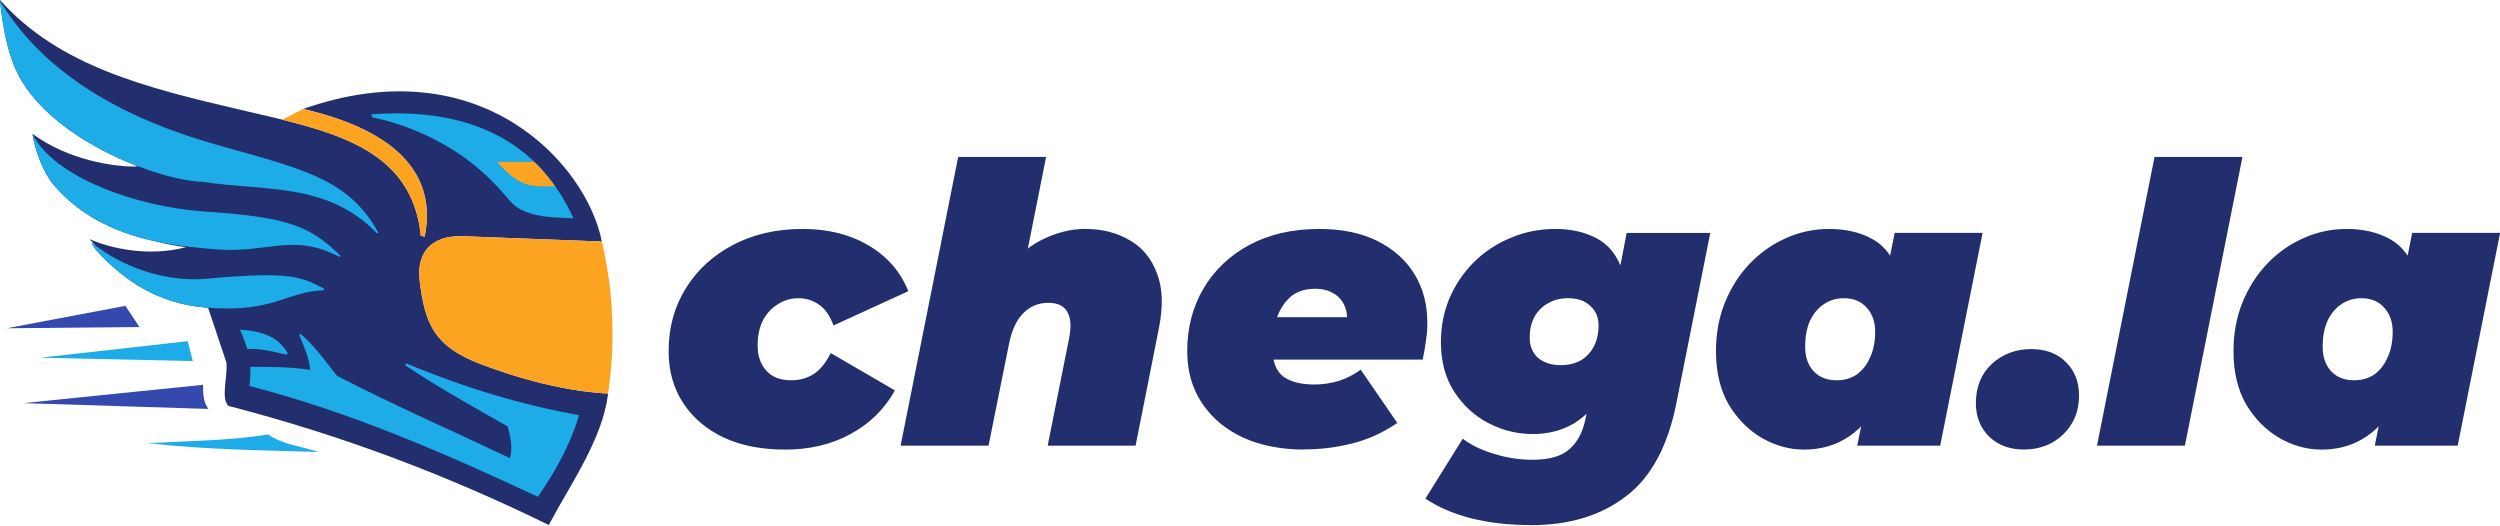
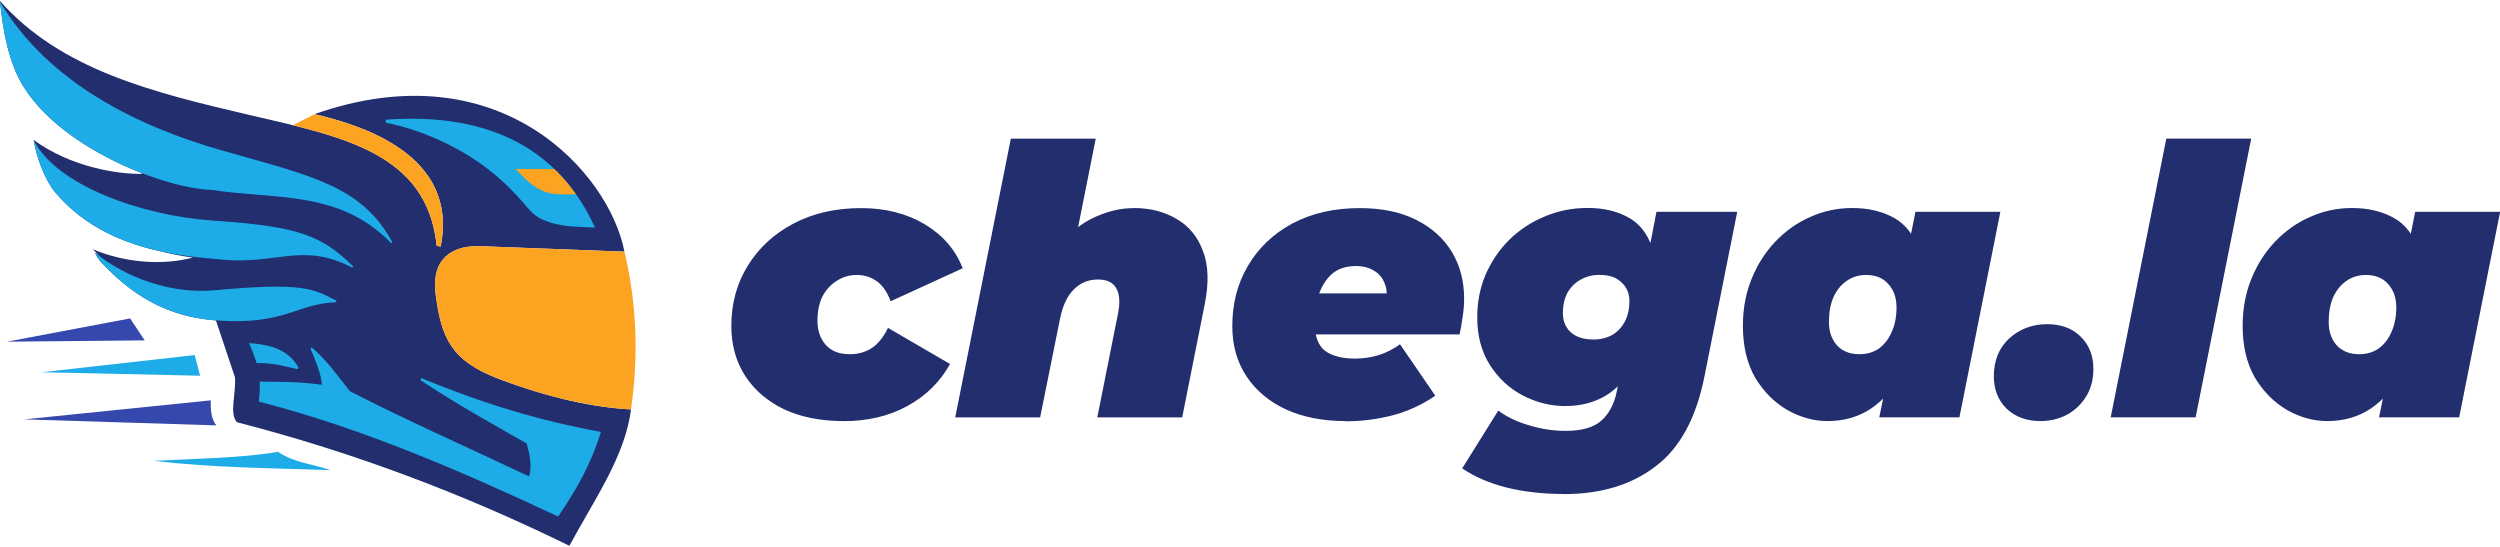
- <svg xmlns="http://www.w3.org/2000/svg" version="1.0" width="712pt" height="149.52pt" viewBox="0 0 712 149.52" preserveAspectRatio="xMidYMid" id="svg10">
+ <svg xmlns="http://www.w3.org/2000/svg" version="1.0" width="512pt" height="112pt" viewBox="0 0 512 112" preserveAspectRatio="xMidYMid" id="svg10">
  <defs id="defs10" />
-   <g transform="matrix(0.1,0,0,-0.1,0,352)" fill="#d71f3b" stroke="none" id="g10" style="stroke:none">
-     <g id="brand" transform="matrix(7.119999,0,0,7.119999,9.5469938e-6,-21542.396)" style="stroke-width:0.14">
-       <g id="g218" transform="matrix(2.588347,0,0,-2.588347,376.5828,3540.015)" style="stroke-width:2.148">
-         <path style="fill:#222e6e;fill-opacity:1;stroke:none;stroke-width:0.297;stroke-linecap:round;stroke-linejoin:round;stroke-dasharray:none;stroke-dashoffset:0;paint-order:markers fill stroke" d="m -145.492,7.733 c 0.009,0.039 0.008,0.083 0.008,0.123 0.001,0.013 0.003,0.026 0.004,0.039 0.478,4.696 1.381,9.12 3.417,12.461 3.55,5.824 10.835,10.309 17.493,12.92 0.096,0.064 0.193,0.129 0.29,0.194 -3.658,0.077 -10.725,-1.026 -16.195,-5.057 0.001,0.004 0.003,0.008 0.004,0.012 -0.001,-0.003 -0.003,-0.005 -0.004,-0.008 0.39,2.511 1.655,5.966 3.233,7.833 4.503,5.327 10.555,7.665 15.871,8.801 1.488,0.382 3.031,0.678 4.62,0.884 -5.843,1.533 -11.709,0.159 -14.913,-1.247 0.326,0.353 0.652,0.694 0.977,1.024 -0.233,-0.18 -0.449,-0.356 -0.648,-0.526 0.294,0.955 1.443,2.016 2.44,2.98 5.092,4.924 10.3,6.663 15.148,7.09 0.273,0.039 0.418,0.05 0.418,0.05 l 2.835,8.472 c 0.184,2.365 -0.903,5.48 0.311,6.687 17.786,4.588 34.155,10.876 49.495,18.399 3.593,-6.712 8.305,-13.3 9.178,-20.314 -5.261,-0.269 -11.968,-1.622 -19.609,-4.516 -7.199,-2.726 -8.668,-6.125 -9.502,-12.751 -0.625,-4.969 2.22,-7.458 7.561,-7.011 l 20.571,0.781 c -2.273,-11.761 -18.591,-30.179 -46.15,-20.482 6.521,1.552 21.558,5.848 18.776,19.715 l -0.59,-0.1 c -1.42,-13.889 -14.134,-16.282 -27.8,-19.468 -14.668,-3.419 -28.157,-6.768 -37.239,-16.989 z" id="path203" />
-         <path style="fill:#1dace7;fill-opacity:1;stroke:none;stroke-width:0.298;stroke-linecap:round;stroke-linejoin:round;stroke-dasharray:none;stroke-dashoffset:0;paint-order:markers fill stroke" d="m -131.334,45.187 c 0.294,0.955 1.443,2.016 2.44,2.98 5.221,5.049 10.563,6.749 15.516,7.12 10.37,0.778 11.928,-2.465 17.935,-2.702 l 0.057,-0.221 c -3.427,-1.765 -4.846,-2.778 -18.05,-1.567 -8.068,0.74 -14.942,-3.079 -17.898,-5.61 z" id="path204" />
-         <path style="fill:#1dace7;fill-opacity:1;stroke:none;stroke-width:0.298;stroke-linecap:round;stroke-linejoin:round;stroke-dasharray:none;stroke-dashoffset:0;paint-order:markers fill stroke" d="m -140.475,28.417 c 0.39,2.511 1.655,5.966 3.233,7.833 7.465,8.831 19.19,9.449 24.754,9.987 8.263,0.799 12.099,-2.67 19.491,1.214 l 0.11,-0.198 c -4.627,-4.515 -7.847,-5.953 -20.887,-6.823 -10.729,-0.716 -23.474,-5.359 -26.701,-12.014 z" id="path205" />
-         <path style="fill:#1dace7;fill-opacity:1;stroke:none;stroke-width:0.298;stroke-linecap:round;stroke-linejoin:round;stroke-dasharray:none;stroke-dashoffset:0;paint-order:markers fill stroke" d="m -145.492,7.855 c 0.477,4.71 1.387,9.151 3.429,12.502 5.736,9.412 21.226,15.324 28.061,15.488 9.19,1.476 19.07,-0.056 26.765,7.945 l 0.212,-0.097 c -4.61,-8.456 -11.944,-9.874 -25.387,-13.704 -12.591,-3.587 -25.848,-10.056 -33.08,-22.133 z" id="path206" />
-         <path style="fill:#1dace7;fill-opacity:1;stroke:none;stroke-width:0.298;stroke-linecap:round;stroke-linejoin:round;stroke-dasharray:none;stroke-dashoffset:0;paint-order:markers fill stroke" d="m -82.734,63.88 c 9.336,3.892 17.978,6.435 26.736,8.017 -1.422,4.698 -3.633,8.624 -6.37,12.61 -13.768,-6.443 -28.686,-13.03 -44.572,-17.125 0.078,-0.941 0.199,-1.828 0.122,-2.962 3.135,0.004 6.132,-0.001 9.266,0.473 -0.101,-1.654 -1.028,-3.841 -1.706,-5.405 l 0.191,-0.171 c 2.187,1.848 3.803,4.151 5.677,6.512 8.84,4.558 17.849,8.499 26.689,12.697 0.512,-1.543 0.031,-3.638 -0.347,-4.897 -4.397,-2.505 -10.849,-6.093 -15.841,-9.453 z" id="path207" />
-         <path style="fill:#1dace7;fill-opacity:1;stroke:none;stroke-width:0.298;stroke-linecap:round;stroke-linejoin:round;stroke-dasharray:none;stroke-dashoffset:0;paint-order:markers fill stroke" d="m -107.266,61.656 c -0.34,-0.989 -0.656,-1.971 -1.156,-2.98 3.851,0.235 6.116,1.338 7.393,3.657 l -0.173,0.223 c -1.934,-0.44 -3.756,-0.982 -6.064,-0.9 z" id="path208" />
-         <path style="fill:#1dace7;fill-opacity:1;stroke:none;stroke-width:0.298;stroke-linecap:round;stroke-linejoin:round;stroke-dasharray:none;stroke-dashoffset:0;paint-order:markers fill stroke" d="m -88.065,25.4 c 15.908,-1.156 25.999,4.713 31.2,16.077 -2.661,-0.193 -5.105,-0.007 -7.744,-1.178 -0.834,-0.317 -1.48,-0.88 -2.084,-1.52 -2.09,-2.492 -4.236,-4.737 -7.378,-6.945 -3.335,-2.343 -8.342,-4.849 -13.934,-5.986 z" id="path209" />
-         <path style="fill:#fca322;fill-opacity:1;stroke:none;stroke-width:0.298;stroke-linecap:round;stroke-linejoin:round;stroke-dasharray:none;stroke-dashoffset:0;paint-order:markers fill stroke" d="m -68.673,32.745 c 1.559,1.744 3.453,3.577 5.925,3.728 1.016,0.096 2.037,0.051 3.056,0.046 -0.955,-1.355 -2.033,-2.624 -3.228,-3.773 -1.917,0 -3.835,0 -5.752,0 z" id="path210" />
-         <path style="fill:#3548ad;fill-opacity:1;stroke:none;stroke-width:0.298;stroke-linecap:round;stroke-linejoin:round;stroke-dasharray:none;stroke-dashoffset:0;paint-order:markers fill stroke" d="m -141.885,70.033 27.775,-2.835 c 0.004,1.27 0.006,2.682 0.834,3.732 z" id="path211" />
-         <path style="fill:#3548ad;fill-opacity:1;stroke:none;stroke-width:0.298;stroke-linecap:round;stroke-linejoin:round;stroke-dasharray:none;stroke-dashoffset:0;paint-order:markers fill stroke" d="m -86.991,44.566 c 1.3e-5,0.004 -0.003,0.007 -0.007,0.007 -0.004,1.3e-5 -0.007,-0.003 -0.007,-0.007 -1.3e-5,-0.004 0.003,-0.007 0.007,-0.007 0.004,-1.3e-5 0.007,0.003 0.007,0.007 z" id="path212" />
-         <path style="fill:#3548ad;fill-opacity:1;stroke:none;stroke-width:0.298;stroke-linecap:round;stroke-linejoin:round;stroke-dasharray:none;stroke-dashoffset:0;paint-order:markers fill stroke" d="m -144.458,58.463 18.346,-3.467 2.167,3.272 z" id="path213" />
-         <path style="fill:#1dace7;fill-opacity:1;stroke:none;stroke-width:0.298;stroke-linecap:round;stroke-linejoin:round;stroke-dasharray:none;stroke-dashoffset:0;paint-order:markers fill stroke" d="m -139.285,63.013 22.794,-2.557 0.802,3.077 z" id="path214" />
-         <path style="fill:#1dace7;fill-opacity:1;stroke:none;stroke-width:0.298;stroke-linecap:round;stroke-linejoin:round;stroke-dasharray:none;stroke-dashoffset:0;paint-order:markers fill stroke" d="m -96.564,77.589 h 0.276 c -2.595,-0.907 -5.502,-1.113 -7.783,-2.727 -5.4,0.935 -12.185,1.019 -18.569,1.348 9.301,1.068 17.531,1.067 26.076,1.379 z" id="path215" />
-         <path style="fill:#fca322;fill-opacity:1;stroke:none;stroke-width:1.489;stroke-linecap:square;stroke-linejoin:miter;stroke-dasharray:none;stroke-dashoffset:0;stroke-opacity:1;paint-order:markers fill stroke" d="m -74.943,44.244 c -4.114,0.245 -6.224,2.694 -5.677,7.042 0.833,6.626 2.302,10.025 9.502,12.751 6.785,2.569 12.832,3.924 17.786,4.383 0.878,0.083 0.713,0.071 1.818,0.131 1.136,-7.83 0.882,-15.666 -0.972,-23.495 l -20.572,-0.781 c -0.668,-0.056 -1.296,-0.066 -1.884,-0.031 z" id="path216" />
-         <path style="fill:#fca322;fill-opacity:1;stroke:none;stroke-width:1.489;stroke-linecap:square;stroke-linejoin:miter;stroke-dasharray:none;stroke-dashoffset:0;stroke-opacity:1;paint-order:markers fill stroke" d="m -76.283,44.416 c -0.568,0.116 -1.084,0.285 -1.549,0.506 l 1.578,-0.338 -0.028,-0.168 z" id="path217" />
-         <path style="fill:#fca322;fill-opacity:1;stroke:none;stroke-width:1.489;stroke-linecap:square;stroke-linejoin:miter;stroke-dasharray:none;stroke-dashoffset:0;stroke-opacity:1;paint-order:markers fill stroke" d="m -98.628,24.576 -3.242,1.649 c 11.028,2.729 20.223,6.276 21.418,17.965 l 0.59,0.1 c 2.78,-13.86 -12.238,-18.159 -18.766,-19.713 z" id="path218" />
+   <g transform="matrix(0.1,0,0,-0.1,-2.0207693e-6,352.2174)" fill="#d71f3b" stroke="none" id="g10" style="stroke:none">
+     <g id="brand" transform="matrix(5.31263,0,0,5.31263,8.0635921e-6,-15180.458)" style="stroke-width:0.188">
+       <g id="g218" transform="matrix(2.588347,0,0,-2.588347,376.5828,3540.015)" style="stroke-width:2.878">
+         <path style="fill:#222e6e;fill-opacity:1;stroke:none;stroke-width:0.398;stroke-linecap:round;stroke-linejoin:round;stroke-dasharray:none;stroke-dashoffset:0;paint-order:markers fill stroke" d="m -145.492,7.733 c 0.009,0.039 0.008,0.083 0.008,0.123 0.001,0.013 0.003,0.026 0.004,0.039 0.478,4.696 1.381,9.12 3.417,12.461 3.55,5.824 10.835,10.309 17.493,12.92 0.096,0.064 0.193,0.129 0.29,0.194 -3.658,0.077 -10.725,-1.026 -16.195,-5.057 0.001,0.004 0.003,0.008 0.004,0.012 -0.001,-0.003 -0.003,-0.005 -0.004,-0.008 0.39,2.511 1.655,5.966 3.233,7.833 4.503,5.327 10.555,7.665 15.871,8.801 1.488,0.382 3.031,0.678 4.62,0.884 -5.843,1.533 -11.709,0.159 -14.913,-1.247 0.326,0.353 0.652,0.694 0.977,1.024 -0.233,-0.18 -0.449,-0.356 -0.648,-0.526 0.294,0.955 1.443,2.016 2.44,2.98 5.092,4.924 10.3,6.663 15.148,7.09 0.273,0.039 0.418,0.05 0.418,0.05 l 2.835,8.472 c 0.184,2.365 -0.903,5.48 0.311,6.687 17.786,4.588 34.155,10.876 49.495,18.399 3.593,-6.712 8.305,-13.3 9.178,-20.314 -5.261,-0.269 -11.968,-1.622 -19.609,-4.516 -7.199,-2.726 -8.668,-6.125 -9.502,-12.751 -0.625,-4.969 2.22,-7.458 7.561,-7.011 l 20.571,0.781 c -2.273,-11.761 -18.591,-30.179 -46.15,-20.482 6.521,1.552 21.558,5.848 18.776,19.715 l -0.59,-0.1 c -1.42,-13.889 -14.134,-16.282 -27.8,-19.468 -14.668,-3.419 -28.157,-6.768 -37.239,-16.989 z" id="path203" />
+         <path style="fill:#1dace7;fill-opacity:1;stroke:none;stroke-width:0.399;stroke-linecap:round;stroke-linejoin:round;stroke-dasharray:none;stroke-dashoffset:0;paint-order:markers fill stroke" d="m -131.334,45.187 c 0.294,0.955 1.443,2.016 2.44,2.98 5.221,5.049 10.563,6.749 15.516,7.12 10.37,0.778 11.928,-2.465 17.935,-2.702 l 0.057,-0.221 c -3.427,-1.765 -4.846,-2.778 -18.05,-1.567 -8.068,0.74 -14.942,-3.079 -17.898,-5.61 z" id="path204" />
+         <path style="fill:#1dace7;fill-opacity:1;stroke:none;stroke-width:0.399;stroke-linecap:round;stroke-linejoin:round;stroke-dasharray:none;stroke-dashoffset:0;paint-order:markers fill stroke" d="m -140.475,28.417 c 0.39,2.511 1.655,5.966 3.233,7.833 7.465,8.831 19.19,9.449 24.754,9.987 8.263,0.799 12.099,-2.67 19.491,1.214 l 0.11,-0.198 c -4.627,-4.515 -7.847,-5.953 -20.887,-6.823 -10.729,-0.716 -23.474,-5.359 -26.701,-12.014 z" id="path205" />
+         <path style="fill:#1dace7;fill-opacity:1;stroke:none;stroke-width:0.399;stroke-linecap:round;stroke-linejoin:round;stroke-dasharray:none;stroke-dashoffset:0;paint-order:markers fill stroke" d="m -145.492,7.855 c 0.477,4.71 1.387,9.151 3.429,12.502 5.736,9.412 21.226,15.324 28.061,15.488 9.19,1.476 19.07,-0.056 26.765,7.945 l 0.212,-0.097 c -4.61,-8.456 -11.944,-9.874 -25.387,-13.704 -12.591,-3.587 -25.848,-10.056 -33.08,-22.133 z" id="path206" />
+         <path style="fill:#1dace7;fill-opacity:1;stroke:none;stroke-width:0.399;stroke-linecap:round;stroke-linejoin:round;stroke-dasharray:none;stroke-dashoffset:0;paint-order:markers fill stroke" d="m -82.734,63.88 c 9.336,3.892 17.978,6.435 26.736,8.017 -1.422,4.698 -3.633,8.624 -6.37,12.61 -13.768,-6.443 -28.686,-13.03 -44.572,-17.125 0.078,-0.941 0.199,-1.828 0.122,-2.962 3.135,0.004 6.132,-0.001 9.266,0.473 -0.101,-1.654 -1.028,-3.841 -1.706,-5.405 l 0.191,-0.171 c 2.187,1.848 3.803,4.151 5.677,6.512 8.84,4.558 17.849,8.499 26.689,12.697 0.512,-1.543 0.031,-3.638 -0.347,-4.897 -4.397,-2.505 -10.849,-6.093 -15.841,-9.453 z" id="path207" />
+         <path style="fill:#1dace7;fill-opacity:1;stroke:none;stroke-width:0.399;stroke-linecap:round;stroke-linejoin:round;stroke-dasharray:none;stroke-dashoffset:0;paint-order:markers fill stroke" d="m -107.266,61.656 c -0.34,-0.989 -0.656,-1.971 -1.156,-2.98 3.851,0.235 6.116,1.338 7.393,3.657 l -0.173,0.223 c -1.934,-0.44 -3.756,-0.982 -6.064,-0.9 z" id="path208" />
+         <path style="fill:#1dace7;fill-opacity:1;stroke:none;stroke-width:0.399;stroke-linecap:round;stroke-linejoin:round;stroke-dasharray:none;stroke-dashoffset:0;paint-order:markers fill stroke" d="m -88.065,25.4 c 15.908,-1.156 25.999,4.713 31.2,16.077 -2.661,-0.193 -5.105,-0.007 -7.744,-1.178 -0.834,-0.317 -1.48,-0.88 -2.084,-1.52 -2.09,-2.492 -4.236,-4.737 -7.378,-6.945 -3.335,-2.343 -8.342,-4.849 -13.934,-5.986 z" id="path209" />
+         <path style="fill:#fca322;fill-opacity:1;stroke:none;stroke-width:0.399;stroke-linecap:round;stroke-linejoin:round;stroke-dasharray:none;stroke-dashoffset:0;paint-order:markers fill stroke" d="m -68.673,32.745 c 1.559,1.744 3.453,3.577 5.925,3.728 1.016,0.096 2.037,0.051 3.056,0.046 -0.955,-1.355 -2.033,-2.624 -3.228,-3.773 -1.917,0 -3.835,0 -5.752,0 z" id="path210" />
+         <path style="fill:#3548ad;fill-opacity:1;stroke:none;stroke-width:0.399;stroke-linecap:round;stroke-linejoin:round;stroke-dasharray:none;stroke-dashoffset:0;paint-order:markers fill stroke" d="m -141.885,70.033 27.775,-2.835 c 0.004,1.27 0.006,2.682 0.834,3.732 z" id="path211" />
+         <path style="fill:#3548ad;fill-opacity:1;stroke:none;stroke-width:0.399;stroke-linecap:round;stroke-linejoin:round;stroke-dasharray:none;stroke-dashoffset:0;paint-order:markers fill stroke" d="m -86.991,44.566 c 1.3e-5,0.004 -0.003,0.007 -0.007,0.007 -0.004,1.3e-5 -0.007,-0.003 -0.007,-0.007 -1.3e-5,-0.004 0.003,-0.007 0.007,-0.007 0.004,-1.3e-5 0.007,0.003 0.007,0.007 z" id="path212" />
+         <path style="fill:#3548ad;fill-opacity:1;stroke:none;stroke-width:0.399;stroke-linecap:round;stroke-linejoin:round;stroke-dasharray:none;stroke-dashoffset:0;paint-order:markers fill stroke" d="m -144.458,58.463 18.346,-3.467 2.167,3.272 z" id="path213" />
+         <path style="fill:#1dace7;fill-opacity:1;stroke:none;stroke-width:0.399;stroke-linecap:round;stroke-linejoin:round;stroke-dasharray:none;stroke-dashoffset:0;paint-order:markers fill stroke" d="m -139.285,63.013 22.794,-2.557 0.802,3.077 z" id="path214" />
+         <path style="fill:#1dace7;fill-opacity:1;stroke:none;stroke-width:0.399;stroke-linecap:round;stroke-linejoin:round;stroke-dasharray:none;stroke-dashoffset:0;paint-order:markers fill stroke" d="m -96.564,77.589 h 0.276 c -2.595,-0.907 -5.502,-1.113 -7.783,-2.727 -5.4,0.935 -12.185,1.019 -18.569,1.348 9.301,1.068 17.531,1.067 26.076,1.379 z" id="path215" />
+         <path style="fill:#fca322;fill-opacity:1;stroke:none;stroke-width:1.996;stroke-linecap:square;stroke-linejoin:miter;stroke-dasharray:none;stroke-dashoffset:0;stroke-opacity:1;paint-order:markers fill stroke" d="m -74.943,44.244 c -4.114,0.245 -6.224,2.694 -5.677,7.042 0.833,6.626 2.302,10.025 9.502,12.751 6.785,2.569 12.832,3.924 17.786,4.383 0.878,0.083 0.713,0.071 1.818,0.131 1.136,-7.83 0.882,-15.666 -0.972,-23.495 l -20.572,-0.781 c -0.668,-0.056 -1.296,-0.066 -1.884,-0.031 z" id="path216" />
+         <path style="fill:#fca322;fill-opacity:1;stroke:none;stroke-width:1.996;stroke-linecap:square;stroke-linejoin:miter;stroke-dasharray:none;stroke-dashoffset:0;stroke-opacity:1;paint-order:markers fill stroke" d="m -76.283,44.416 c -0.568,0.116 -1.084,0.285 -1.549,0.506 l 1.578,-0.338 -0.028,-0.168 z" id="path217" />
+         <path style="fill:#fca322;fill-opacity:1;stroke:none;stroke-width:1.996;stroke-linecap:square;stroke-linejoin:miter;stroke-dasharray:none;stroke-dashoffset:0;stroke-opacity:1;paint-order:markers fill stroke" d="m -98.628,24.576 -3.242,1.649 c 11.028,2.729 20.223,6.276 21.418,17.965 l 0.59,0.1 c 2.78,-13.86 -12.238,-18.159 -18.766,-19.713 z" id="path218" />
      </g>
-       <g id="g220" transform="matrix(31.20373,0,0,-31.20373,13597.024,21574.263)" style="stroke-width:0.14">
-         <path id="path219" style="font-style:italic;font-weight:900;font-size:26.282px;line-height:1;font-family:Montserrat;-inkscape-font-specification:'Montserrat Heavy Italic';text-align:center;letter-spacing:0px;text-anchor:middle;fill:#222e6e;fill-opacity:1;stroke-width:0.129;stroke-linecap:round;stroke-linejoin:round;paint-order:markers fill stroke" d="m -425.692,584.356 q -0.449,0 -0.783,-0.155 -0.334,-0.16 -0.519,-0.444 -0.185,-0.284 -0.185,-0.663 0,-0.449 0.219,-0.803 0.219,-0.354 0.608,-0.559 0.389,-0.204 0.893,-0.204 0.489,0 0.848,0.214 0.359,0.214 0.504,0.584 l -0.958,0.439 q -0.07,-0.19 -0.19,-0.269 -0.115,-0.08 -0.259,-0.08 -0.15,0 -0.269,0.08 -0.12,0.075 -0.19,0.209 -0.065,0.135 -0.065,0.319 0,0.195 0.11,0.319 0.11,0.125 0.319,0.125 0.165,0 0.289,-0.08 0.125,-0.08 0.219,-0.269 l 0.823,0.479 q -0.2,0.359 -0.569,0.559 -0.364,0.2 -0.848,0.2 z m 3.855,-2.828 q 0.324,0 0.569,0.145 0.244,0.14 0.349,0.424 0.11,0.279 0.025,0.703 l -0.299,1.506 h -1.127 l 0.274,-1.372 q 0.045,-0.224 -0.02,-0.339 -0.065,-0.12 -0.244,-0.12 -0.19,0 -0.319,0.13 -0.13,0.125 -0.185,0.389 l -0.264,1.312 h -1.127 l 0.738,-3.701 h 1.127 l -0.344,1.726 -0.2,-0.2 q 0.195,-0.314 0.479,-0.459 0.289,-0.145 0.569,-0.145 z m 2.808,2.828 q -0.449,0 -0.788,-0.155 -0.334,-0.155 -0.524,-0.439 -0.19,-0.284 -0.19,-0.668 0,-0.449 0.209,-0.803 0.209,-0.354 0.589,-0.559 0.384,-0.204 0.893,-0.204 0.439,0 0.748,0.155 0.309,0.155 0.474,0.424 0.165,0.269 0.165,0.623 0,0.125 -0.02,0.244 -0.015,0.12 -0.04,0.229 h -2.12 l 0.105,-0.544 h 1.496 l -0.469,0.145 q 0.04,-0.16 -0.005,-0.269 -0.04,-0.115 -0.14,-0.175 -0.1,-0.065 -0.244,-0.065 -0.204,0 -0.324,0.11 -0.12,0.11 -0.175,0.284 -0.05,0.175 -0.05,0.364 0,0.254 0.135,0.364 0.14,0.105 0.404,0.105 0.155,0 0.309,-0.045 0.155,-0.05 0.284,-0.145 l 0.469,0.683 q -0.279,0.19 -0.584,0.264 -0.299,0.075 -0.608,0.075 z m 2.903,0.968 q -0.414,0 -0.758,-0.085 -0.339,-0.085 -0.594,-0.254 l 0.479,-0.768 q 0.165,0.125 0.404,0.195 0.244,0.075 0.489,0.075 0.329,0 0.479,-0.14 0.15,-0.135 0.2,-0.379 l 0.07,-0.349 0.204,-0.778 0.175,-0.848 0.08,-0.414 h 1.072 l -0.434,2.18 q -0.165,0.833 -0.648,1.197 -0.479,0.369 -1.217,0.369 z m 0.025,-1.167 q -0.299,0 -0.569,-0.14 -0.269,-0.14 -0.439,-0.404 -0.17,-0.264 -0.17,-0.633 0,-0.304 0.11,-0.564 0.115,-0.264 0.314,-0.464 0.204,-0.2 0.469,-0.309 0.269,-0.115 0.574,-0.115 0.304,0 0.529,0.12 0.229,0.12 0.329,0.409 0.1,0.284 0.015,0.783 -0.075,0.449 -0.234,0.743 -0.16,0.289 -0.394,0.434 -0.234,0.14 -0.534,0.14 z m 0.359,-0.883 q 0.145,0 0.254,-0.06 0.11,-0.065 0.17,-0.18 0.06,-0.115 0.06,-0.269 0,-0.155 -0.105,-0.249 -0.1,-0.1 -0.289,-0.1 -0.145,0 -0.254,0.065 -0.11,0.06 -0.175,0.175 -0.06,0.115 -0.06,0.269 0,0.155 0.105,0.254 0.11,0.095 0.294,0.095 z m 3.112,1.082 q -0.269,0 -0.529,-0.145 -0.259,-0.15 -0.429,-0.429 -0.165,-0.284 -0.165,-0.688 0,-0.339 0.115,-0.623 0.115,-0.284 0.314,-0.494 0.204,-0.214 0.464,-0.329 0.264,-0.12 0.559,-0.12 0.319,0 0.554,0.13 0.234,0.13 0.334,0.439 0.105,0.304 0.02,0.843 -0.07,0.439 -0.239,0.758 -0.165,0.319 -0.414,0.489 -0.249,0.17 -0.584,0.17 z m 0.424,-0.888 q 0.15,0 0.259,-0.075 0.11,-0.08 0.17,-0.219 0.065,-0.14 0.065,-0.329 0,-0.19 -0.11,-0.309 -0.105,-0.12 -0.294,-0.12 -0.145,0 -0.259,0.08 -0.11,0.075 -0.175,0.214 -0.06,0.14 -0.06,0.329 0,0.19 0.105,0.309 0.11,0.12 0.299,0.12 z m 0.264,0.838 0.075,-0.369 0.185,-0.997 0.145,-0.988 0.075,-0.374 h 1.127 l -0.544,2.728 z m 2.14,0.05 q -0.274,0 -0.449,-0.165 -0.17,-0.17 -0.17,-0.429 0,-0.314 0.204,-0.504 0.209,-0.19 0.504,-0.19 0.279,0 0.444,0.165 0.17,0.165 0.17,0.429 0,0.209 -0.095,0.364 -0.095,0.155 -0.254,0.244 -0.16,0.085 -0.354,0.085 z m 0.933,-0.05 0.738,-3.701 h 1.127 l -0.738,3.701 z m 2.873,0.05 q -0.269,0 -0.529,-0.145 -0.259,-0.15 -0.429,-0.429 -0.165,-0.284 -0.165,-0.688 0,-0.339 0.115,-0.623 0.115,-0.284 0.314,-0.494 0.204,-0.214 0.464,-0.329 0.264,-0.12 0.559,-0.12 0.319,0 0.554,0.13 0.234,0.13 0.334,0.439 0.105,0.304 0.02,0.843 -0.07,0.439 -0.239,0.758 -0.165,0.319 -0.414,0.489 -0.249,0.17 -0.584,0.17 z m 0.424,-0.888 q 0.15,0 0.259,-0.075 0.11,-0.08 0.17,-0.219 0.065,-0.14 0.065,-0.329 0,-0.19 -0.11,-0.309 -0.105,-0.12 -0.294,-0.12 -0.145,0 -0.259,0.08 -0.11,0.075 -0.175,0.214 -0.06,0.14 -0.06,0.329 0,0.19 0.105,0.309 0.11,0.12 0.299,0.12 z m 0.264,0.838 0.075,-0.369 0.185,-0.997 0.145,-0.988 0.075,-0.374 h 1.127 l -0.544,2.728 z" />
+       <g id="g220" transform="matrix(31.20373,0,0,-31.20373,13597.024,21574.263)" style="stroke-width:0.188">
+         <path id="path219" style="font-style:italic;font-weight:900;font-size:26.282px;line-height:1;font-family:Montserrat;-inkscape-font-specification:'Montserrat Heavy Italic';text-align:center;letter-spacing:0px;text-anchor:middle;fill:#222e6e;fill-opacity:1;stroke-width:0.173;stroke-linecap:round;stroke-linejoin:round;paint-order:markers fill stroke" d="m -425.331,583.782 q -0.418,0 -0.729,-0.144 -0.311,-0.149 -0.483,-0.413 -0.172,-0.265 -0.172,-0.617 0,-0.418 0.204,-0.747 0.204,-0.33 0.566,-0.52 0.362,-0.19 0.831,-0.19 0.455,0 0.789,0.2 0.334,0.2 0.469,0.543 l -0.891,0.408 q -0.065,-0.176 -0.176,-0.251 -0.107,-0.074 -0.241,-0.074 -0.139,0 -0.251,0.074 -0.111,0.07 -0.176,0.195 -0.06,0.125 -0.06,0.297 0,0.181 0.102,0.297 0.102,0.116 0.297,0.116 0.153,0 0.269,-0.074 0.116,-0.074 0.204,-0.251 l 0.766,0.446 q -0.186,0.334 -0.529,0.52 -0.339,0.186 -0.789,0.186 z m 3.588,-2.632 q 0.302,0 0.529,0.135 0.227,0.13 0.325,0.395 0.102,0.26 0.023,0.655 l -0.279,1.402 h -1.049 l 0.255,-1.277 q 0.042,-0.209 -0.019,-0.316 -0.06,-0.111 -0.227,-0.111 -0.176,0 -0.297,0.121 -0.121,0.116 -0.172,0.362 l -0.246,1.221 h -1.049 l 0.687,-3.444 h 1.049 l -0.32,1.606 -0.186,-0.186 q 0.181,-0.292 0.446,-0.427 0.269,-0.135 0.529,-0.135 z m 2.613,2.632 q -0.418,0 -0.733,-0.144 -0.311,-0.144 -0.487,-0.408 -0.176,-0.265 -0.176,-0.622 0,-0.418 0.195,-0.747 0.195,-0.33 0.548,-0.52 0.357,-0.19 0.831,-0.19 0.408,0 0.696,0.144 0.288,0.144 0.441,0.395 0.153,0.251 0.153,0.58 0,0.116 -0.019,0.227 -0.014,0.111 -0.037,0.214 h -1.973 l 0.098,-0.506 h 1.393 l -0.436,0.135 q 0.037,-0.149 -0.005,-0.251 -0.037,-0.107 -0.13,-0.162 -0.093,-0.06 -0.227,-0.06 -0.19,0 -0.302,0.102 -0.111,0.102 -0.162,0.265 -0.046,0.162 -0.046,0.339 0,0.237 0.125,0.339 0.13,0.098 0.376,0.098 0.144,0 0.288,-0.042 0.144,-0.046 0.265,-0.135 l 0.436,0.636 q -0.26,0.176 -0.543,0.246 -0.279,0.07 -0.566,0.07 z m 2.702,0.901 q -0.385,0 -0.706,-0.079 -0.316,-0.079 -0.552,-0.237 l 0.446,-0.715 q 0.153,0.116 0.376,0.181 0.227,0.07 0.455,0.07 0.306,0 0.446,-0.13 0.139,-0.125 0.186,-0.353 l 0.065,-0.325 0.19,-0.724 0.162,-0.789 0.074,-0.385 h 0.998 l -0.404,2.029 q -0.153,0.775 -0.603,1.114 -0.446,0.344 -1.133,0.344 z m 0.023,-1.086 q -0.279,0 -0.529,-0.13 -0.251,-0.13 -0.408,-0.376 -0.158,-0.246 -0.158,-0.59 0,-0.283 0.102,-0.525 0.107,-0.246 0.292,-0.432 0.19,-0.186 0.436,-0.288 0.251,-0.107 0.534,-0.107 0.283,0 0.492,0.111 0.214,0.111 0.306,0.381 0.093,0.265 0.014,0.729 -0.07,0.418 -0.218,0.692 -0.149,0.269 -0.367,0.404 -0.218,0.13 -0.497,0.13 z m 0.334,-0.822 q 0.135,0 0.237,-0.056 0.102,-0.06 0.158,-0.167 0.056,-0.107 0.056,-0.251 0,-0.144 -0.098,-0.232 -0.093,-0.093 -0.269,-0.093 -0.135,0 -0.237,0.06 -0.102,0.056 -0.162,0.162 -0.056,0.107 -0.056,0.251 0,0.144 0.098,0.237 0.102,0.088 0.274,0.088 z m 2.897,1.007 q -0.251,0 -0.492,-0.135 -0.241,-0.139 -0.399,-0.399 -0.153,-0.265 -0.153,-0.641 0,-0.316 0.107,-0.58 0.107,-0.265 0.292,-0.46 0.19,-0.2 0.432,-0.306 0.246,-0.111 0.52,-0.111 0.297,0 0.515,0.121 0.218,0.121 0.311,0.408 0.098,0.283 0.019,0.784 -0.065,0.408 -0.223,0.706 -0.153,0.297 -0.385,0.455 -0.232,0.158 -0.543,0.158 z m 0.395,-0.826 q 0.139,0 0.241,-0.07 0.102,-0.074 0.158,-0.204 0.06,-0.13 0.06,-0.306 0,-0.176 -0.102,-0.288 -0.097,-0.111 -0.274,-0.111 -0.135,0 -0.241,0.074 -0.102,0.07 -0.162,0.2 -0.056,0.13 -0.056,0.306 0,0.176 0.098,0.288 0.102,0.111 0.279,0.111 z m 0.246,0.78 0.07,-0.344 0.172,-0.928 0.135,-0.919 0.07,-0.348 h 1.049 l -0.506,2.539 z m 1.991,0.046 q -0.255,0 -0.418,-0.153 -0.158,-0.158 -0.158,-0.399 0,-0.292 0.19,-0.469 0.195,-0.176 0.469,-0.176 0.26,0 0.413,0.153 0.158,0.153 0.158,0.399 0,0.195 -0.088,0.339 -0.088,0.144 -0.237,0.227 -0.149,0.079 -0.33,0.079 z m 0.868,-0.046 0.687,-3.444 h 1.049 l -0.687,3.444 z m 2.674,0.046 q -0.251,0 -0.492,-0.135 -0.241,-0.139 -0.399,-0.399 -0.153,-0.265 -0.153,-0.641 0,-0.316 0.107,-0.58 0.107,-0.265 0.292,-0.46 0.19,-0.2 0.432,-0.306 0.246,-0.111 0.52,-0.111 0.297,0 0.515,0.121 0.218,0.121 0.311,0.408 0.098,0.283 0.019,0.784 -0.065,0.408 -0.223,0.706 -0.153,0.297 -0.385,0.455 -0.232,0.158 -0.543,0.158 z m 0.395,-0.826 q 0.139,0 0.241,-0.07 0.102,-0.074 0.158,-0.204 0.06,-0.13 0.06,-0.306 0,-0.176 -0.102,-0.288 -0.098,-0.111 -0.274,-0.111 -0.135,0 -0.241,0.074 -0.102,0.07 -0.162,0.2 -0.056,0.13 -0.056,0.306 0,0.176 0.098,0.288 0.102,0.111 0.279,0.111 z m 0.246,0.78 0.07,-0.344 0.172,-0.928 0.135,-0.919 0.07,-0.348 h 1.049 l -0.506,2.539 z" />
      </g>
    </g>
  </g>
</svg>
